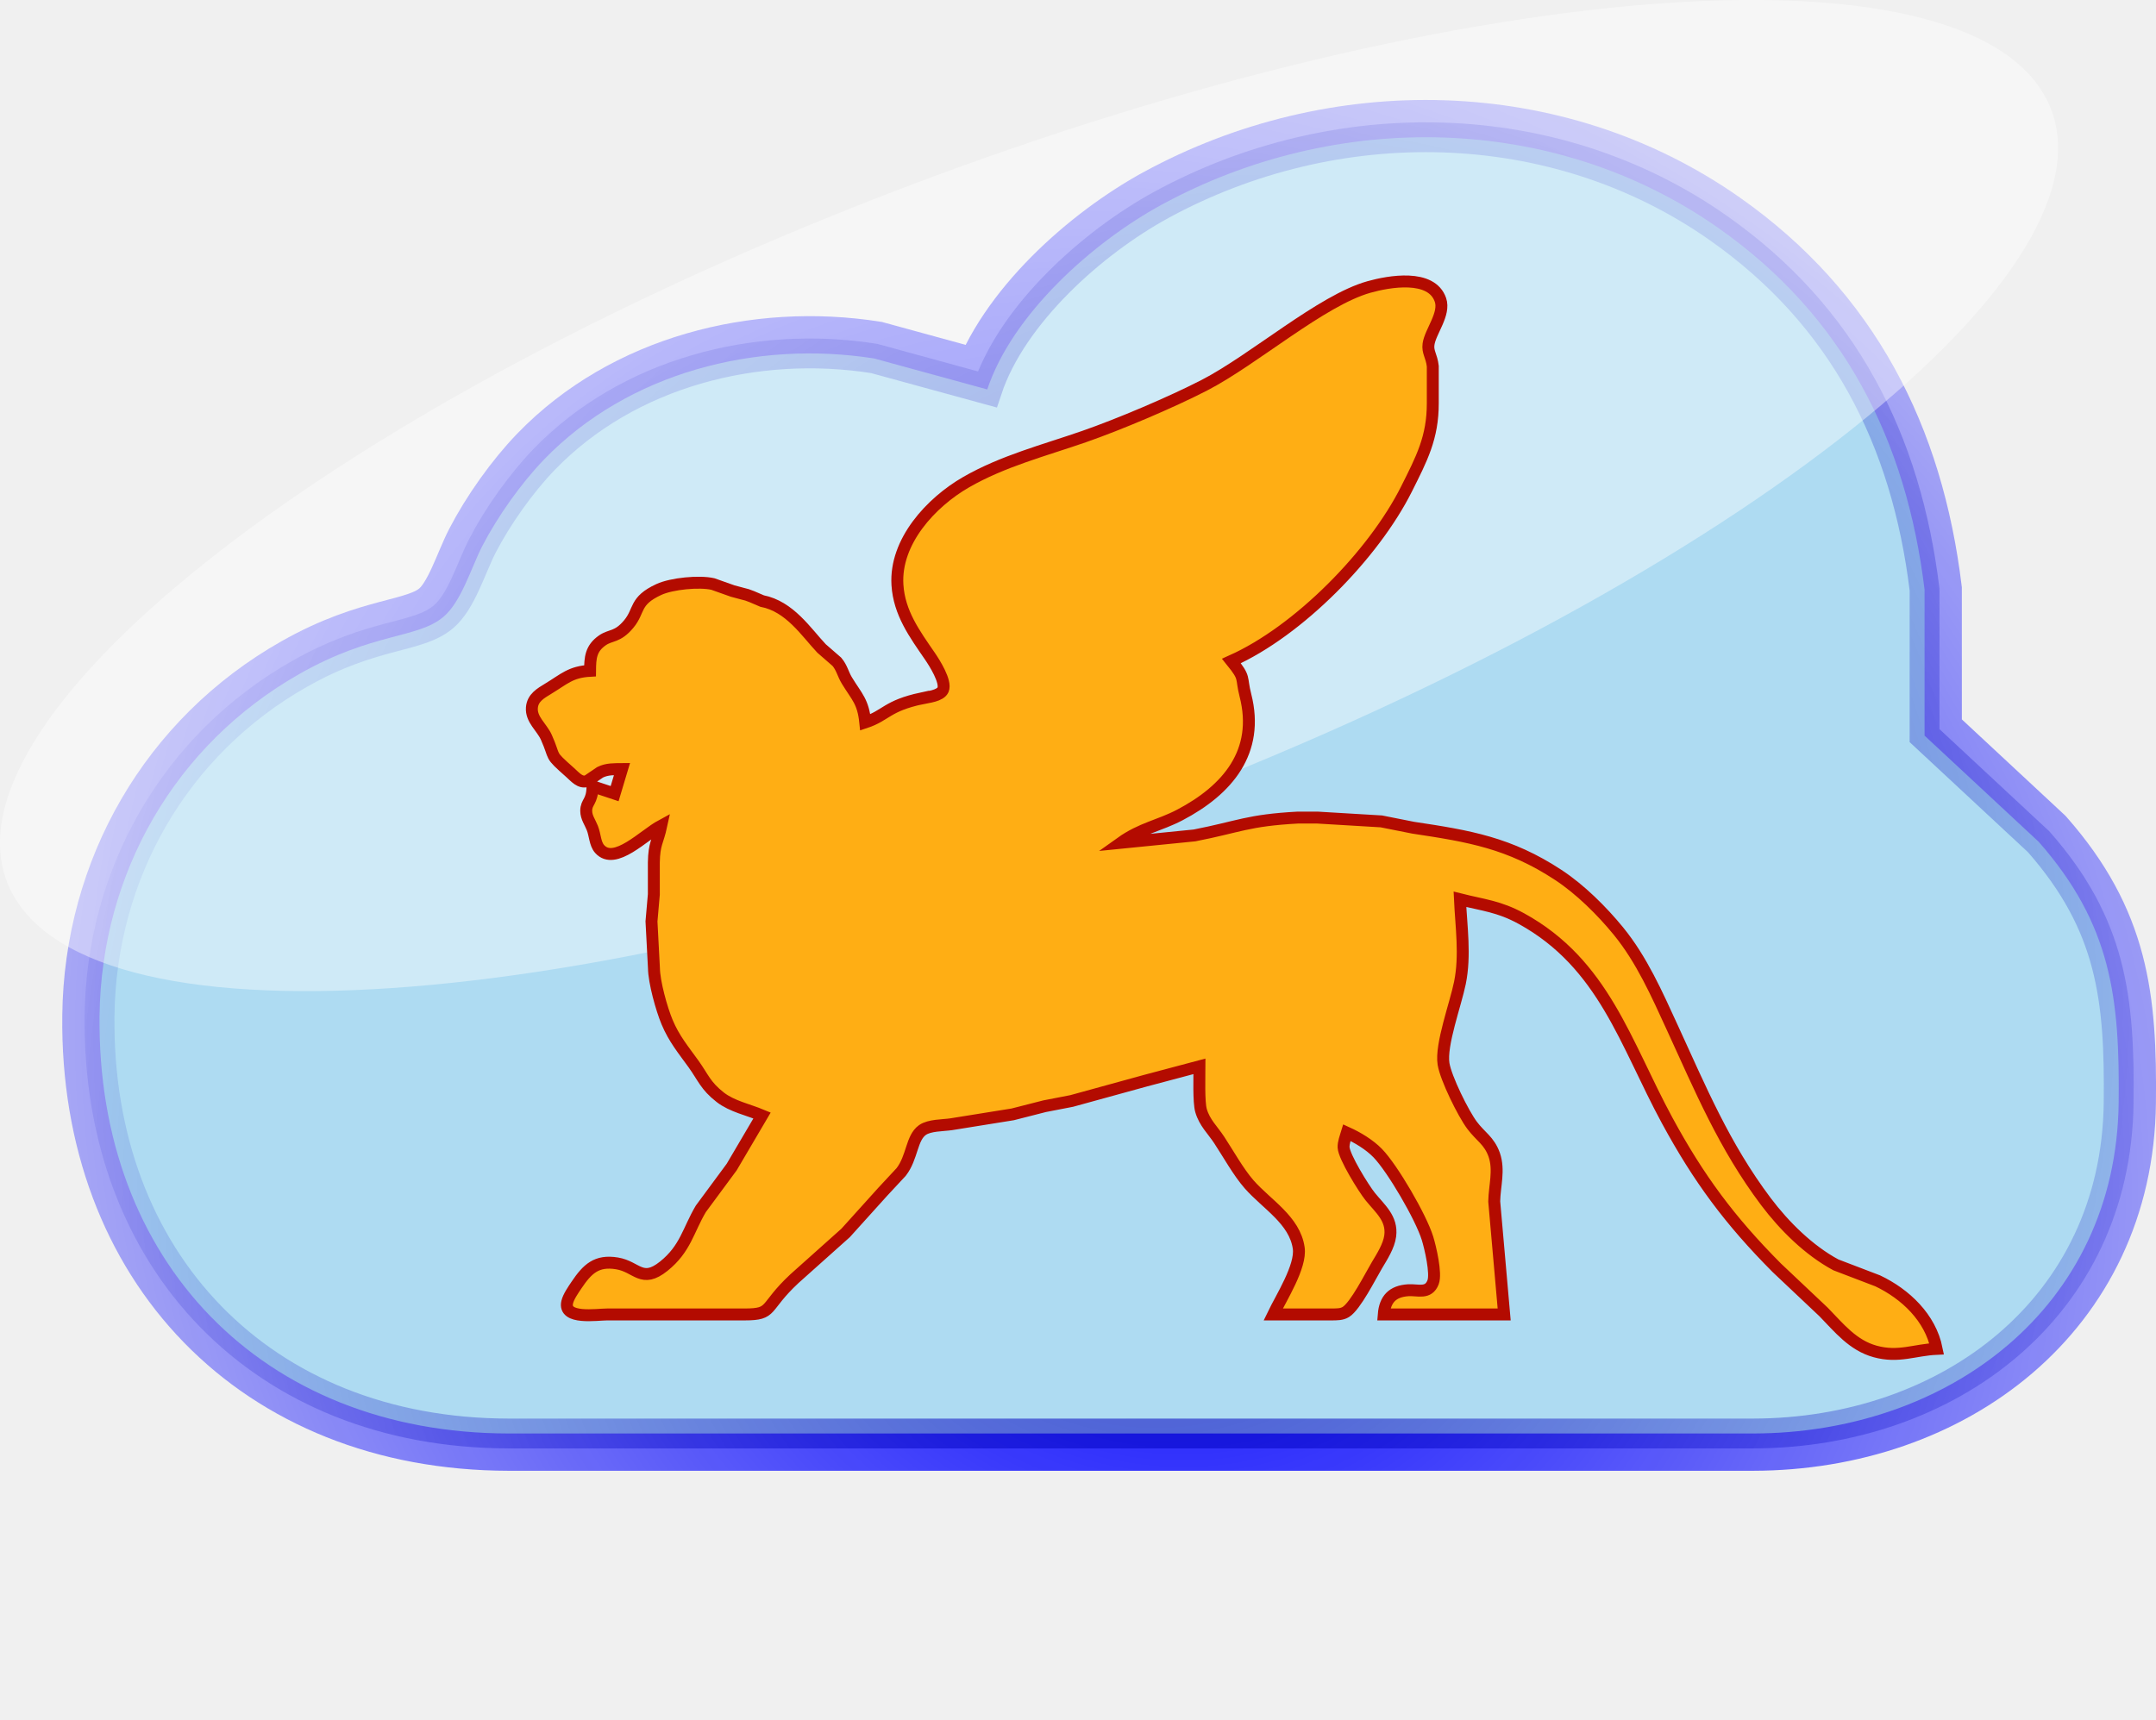
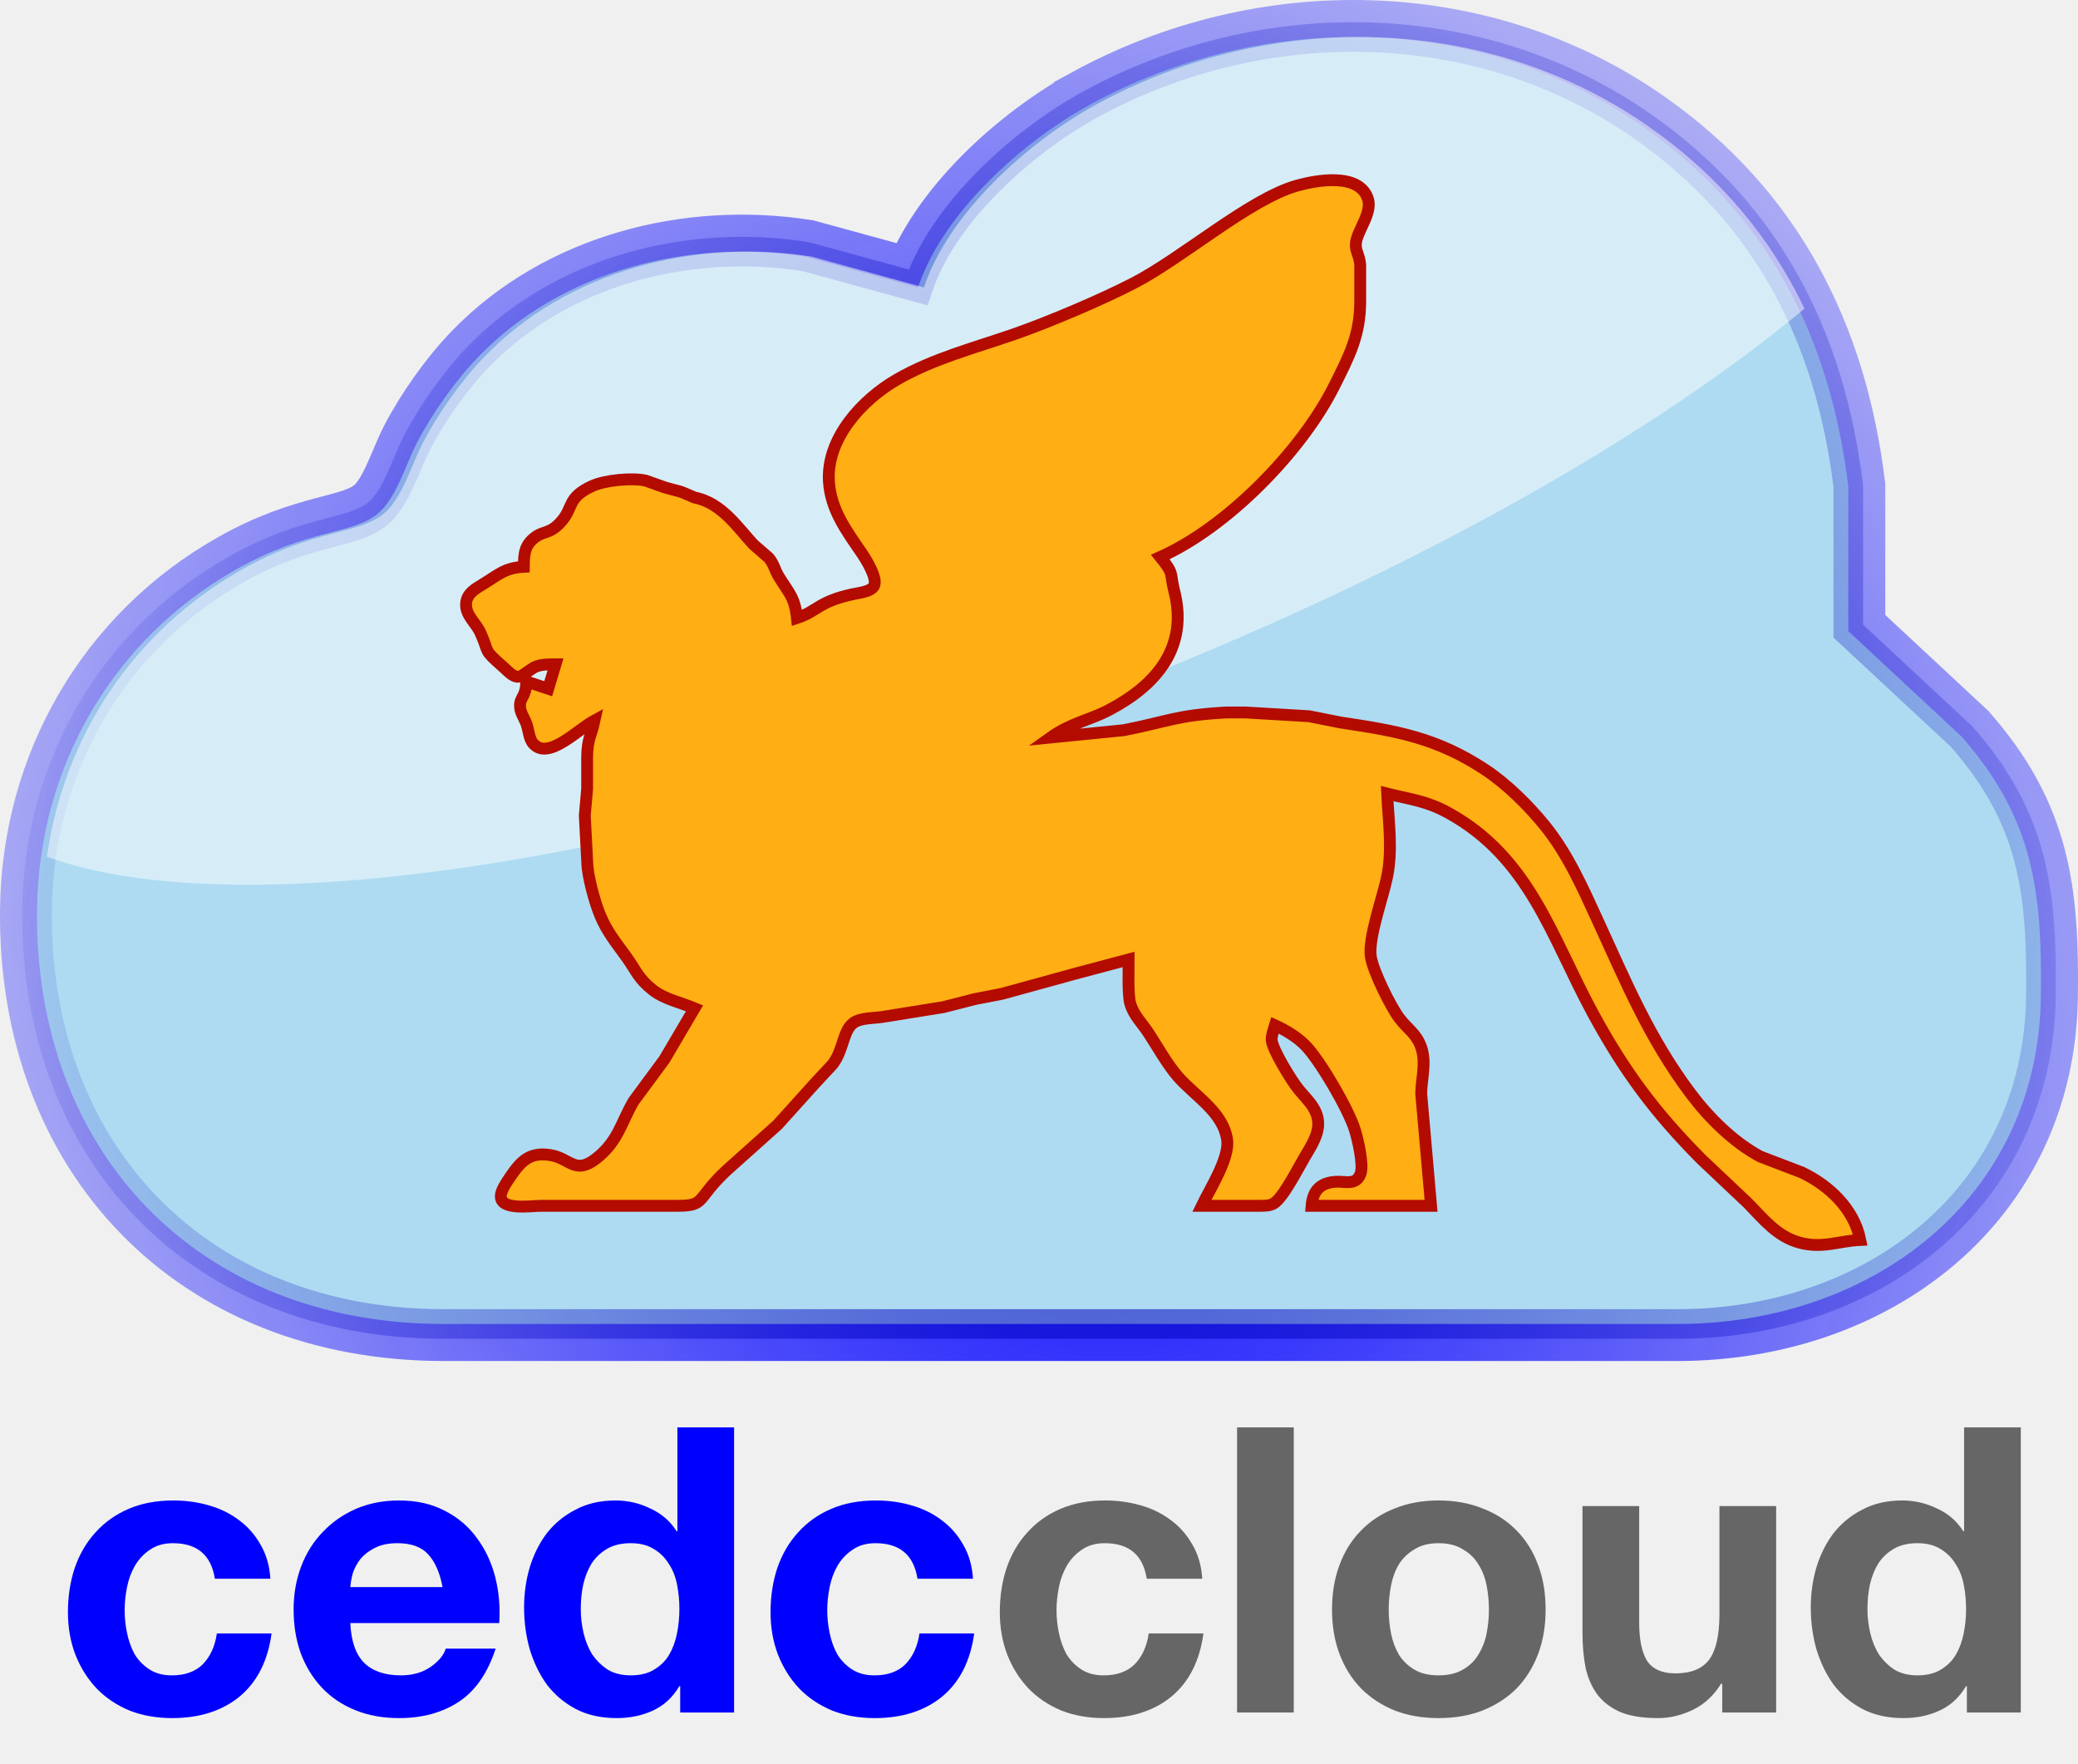
- <svg xmlns="http://www.w3.org/2000/svg" xmlns:xlink="http://www.w3.org/1999/xlink" width="722.74" height="576.609" id="svg4329" version="1.1">
+ <svg xmlns="http://www.w3.org/2000/svg" xmlns:xlink="http://www.w3.org/1999/xlink" version="1.2" width="249.819" height="212" id="svg4329">
  <defs id="defs4331">
-     <linearGradient id="linearGradient4353">
-       <stop style="stop-color:#0000c0;stop-opacity:1;" offset="0" id="stop4355" />
-       <stop style="stop-color:#0000c0;stop-opacity:0;" offset="1" id="stop4357" />
-     </linearGradient>
-     <linearGradient id="linearGradient4345">
-       <stop style="stop-color:#0000ff;stop-opacity:1;" offset="0" id="stop4347" />
-       <stop style="stop-color:#0000ff;stop-opacity:0;" offset="1" id="stop4349" />
-     </linearGradient>
    <linearGradient id="linearGradient5217">
-       <stop style="stop-color:#d7eef4;stop-opacity:1;" offset="0" id="stop5219" />
-       <stop style="stop-color:#d7eef4;stop-opacity:0;" offset="1" id="stop5221" />
+       <stop id="stop5219" style="stop-color:#d7eef4;stop-opacity:1" offset="0" />
+       <stop id="stop5221" style="stop-color:#d7eef4;stop-opacity:0" offset="1" />
    </linearGradient>
    <linearGradient id="linearGradient5098">
-       <stop style="stop-color:#23489d;stop-opacity:1;" offset="0" id="stop5100" />
-       <stop style="stop-color:#d5f6ff;stop-opacity:0" offset="1" id="stop5102" />
+       <stop id="stop5100" style="stop-color:#23489d;stop-opacity:1" offset="0" />
+       <stop id="stop5102" style="stop-color:#d5f6ff;stop-opacity:0" offset="1" />
    </linearGradient>
-     <radialGradient xlink:href="#linearGradient5086-4" id="radialGradient5132-3" cx="340" cy="449.505" fx="340" fy="449.505" r="348.444" gradientTransform="matrix(1.947068,0.02459919,-0.01445702,1.144298,-315.5047,-73.2262)" gradientUnits="userSpaceOnUse" />
+     <radialGradient cx="340" cy="449.505" r="348.444" fx="340" fy="449.505" id="radialGradient5132-3" xlink:href="#linearGradient5086-4" gradientUnits="userSpaceOnUse" gradientTransform="matrix(1.947068,0.02459919,-0.01445702,1.144298,-315.5047,-73.2262)" />
    <linearGradient id="linearGradient5086-4">
-       <stop style="stop-color:#3771c8;stop-opacity:1;" offset="0" id="stop5088-0" />
-       <stop style="stop-color:#3771c8;stop-opacity:0;" offset="1" id="stop5090-1" />
+       <stop id="stop5088-0" style="stop-color:#3771c8;stop-opacity:1" offset="0" />
+       <stop id="stop5090-1" style="stop-color:#3771c8;stop-opacity:0" offset="1" />
    </linearGradient>
-     <linearGradient xlink:href="#linearGradient5217" id="linearGradient5223" x1="-190" y1="289.505" x2="424.286" y2="289.505" gradientUnits="userSpaceOnUse" />
-     <radialGradient xlink:href="#linearGradient4345" id="radialGradient4351" cx="327.179" cy="371.782" fx="327.179" fy="371.782" r="350.94" gradientTransform="matrix(1.050467,-1.000276,1.083381,1.137741,-356.4164,268.6408)" gradientUnits="userSpaceOnUse" />
-     <radialGradient xlink:href="#linearGradient4353" id="radialGradient4359" cx="348.486" cy="430.327" fx="348.486" fy="430.327" r="343.442" gradientTransform="matrix(0.5150697,-1.291754,1.118625,0.4460367,-260.8113,609.7273)" gradientUnits="userSpaceOnUse" />
+     <linearGradient x1="-190" y1="289.505" x2="424.286" y2="289.505" id="linearGradient5223" xlink:href="#linearGradient5217" gradientUnits="userSpaceOnUse" />
+     <radialGradient cx="348.486" cy="430.327" r="343.442" fx="348.486" fy="430.327" id="radialGradient4359-8" xlink:href="#linearGradient4353-4" gradientUnits="userSpaceOnUse" gradientTransform="matrix(0.5150697,-1.291754,1.118625,0.4460367,-260.8113,609.7273)" />
+     <linearGradient id="linearGradient4353-4">
+       <stop id="stop4355-1" style="stop-color:#0000c0;stop-opacity:1" offset="0" />
+       <stop id="stop4357-3" style="stop-color:#0000c0;stop-opacity:0" offset="1" />
+     </linearGradient>
+     <radialGradient cx="348.486" cy="430.327" r="343.442" fx="348.486" fy="430.327" id="radialGradient3893" xlink:href="#linearGradient4353-4" gradientUnits="userSpaceOnUse" gradientTransform="matrix(0.5150697,-1.291754,1.118625,0.4460367,-260.8113,609.7273)" />
+     <linearGradient id="linearGradient4345-6">
+       <stop id="stop4347-4" style="stop-color:#0000ff;stop-opacity:1" offset="0" />
+       <stop id="stop4349-1" style="stop-color:#0000ff;stop-opacity:0" offset="1" />
+     </linearGradient>
+     <linearGradient id="linearGradient4353-8">
+       <stop id="stop4355-9" style="stop-color:#0000c0;stop-opacity:1" offset="0" />
+       <stop id="stop4357-8" style="stop-color:#0000c0;stop-opacity:0" offset="1" />
+     </linearGradient>
+     <radialGradient cx="348.486" cy="430.327" r="343.442" fx="348.486" fy="430.327" id="radialGradient3860" xlink:href="#linearGradient4353-8" gradientUnits="userSpaceOnUse" gradientTransform="matrix(0.1833263,-0.4597678,0.3981468,0.1587557,-101.1585,209.2978)" />
+     <radialGradient cx="327.179" cy="371.782" r="350.94" fx="327.179" fy="371.782" id="radialGradient3863" xlink:href="#linearGradient4345-6" gradientUnits="userSpaceOnUse" gradientTransform="matrix(0.3738876,-0.3560235,0.3856026,0.4049508,-135.1867,87.89653)" />
  </defs>
-   <g id="layer7" style="display:inline" transform="translate(-2.539377,11.83159)">
-     <path d="m 391.838,56.873 c 58.348,-31.8 131.546,-31.012 186.715,7.731 42.04,29.524 63.016,71.127 69.143,121.248 0,0 0,48.983 0,48.983 0,0 38.276,35.622 38.276,35.622 24.39,27.745 27.191,52.455 26.782,87.523 -0.817,68.705 -57.21,110.774 -122.532,110.862 0,0 -417.191,0 -417.191,0 C 90.41,468.725 34.979,410.989 35.913,328.806 c 0.554,-47.816 25.352,-91.053 67.101,-114.713 24.652,-13.974 39.414,-11.728 48.137,-19.051 6.068,-5.076 9.336,-16.542 13.07,-23.777 5.106,-9.89 13.012,-21.064 20.743,-29.057 28.211,-29.174 71.156,-40.056 110.599,-33.842 0,0 37.926,10.386 37.926,10.386 8.402,-25.265 35.359,-49.334 58.348,-61.878 z" id="Selection-5" style="color:#000000;fill:none;stroke:url(#radialGradient4351);stroke-width:25;stroke-linecap:butt;stroke-linejoin:miter;stroke-miterlimit:4;stroke-opacity:1;stroke-dasharray:none;stroke-dashoffset:0;marker:none;visibility:visible;display:inline;overflow:visible;enable-background:accumulate" />
-   </g>
-   <g id="layer9" style="display:inline" transform="translate(-2.539377,11.83159)">
-     <path d="m 391.838,56.873 c 58.348,-31.8 131.546,-31.012 186.715,7.731 42.04,29.524 63.016,71.127 69.143,121.248 0,0 0,48.983 0,48.983 0,0 38.276,35.622 38.276,35.622 24.39,27.745 27.191,52.455 26.782,87.523 -0.817,68.705 -57.21,110.774 -122.532,110.862 0,0 -417.191,0 -417.191,0 C 90.41,468.725 34.979,410.989 35.913,328.806 c 0.554,-47.816 25.352,-91.053 67.101,-114.713 24.652,-13.974 39.414,-11.728 48.137,-19.051 6.068,-5.076 9.336,-16.542 13.07,-23.777 5.106,-9.89 13.012,-21.064 20.743,-29.057 28.211,-29.174 71.156,-40.056 110.599,-33.842 0,0 37.926,10.386 37.926,10.386 8.402,-25.265 35.359,-49.334 58.348,-61.878 z" id="Selection-5-5" style="color:#000000;fill:#aedbf2;fill-opacity:1;stroke:url(#radialGradient4359);stroke-width:10;stroke-miterlimit:4;stroke-opacity:0.71;stroke-dasharray:none;marker:none;visibility:visible;display:inline;overflow:visible;enable-background:accumulate" />
-     <ellipse style="fill:#ffffff;fill-opacity:0.407;fill-rule:evenodd;stroke:none" id="path3515" cx="224.245" cy="274.637" rx="365.812" ry="112.893" transform="matrix(0.9298056,-0.368051,0.5060819,0.8624855,0,0)" d="m 590.056,274.637 c 0,62.349 -163.779,112.893 -365.812,112.893 -202.032,0 -365.812,-50.544 -365.812,-112.893 0,-62.349 163.779,-112.893 365.812,-112.893 202.032,0 365.812,50.544 365.812,112.893 z" />
-   </g>
-   <g id="layer1" style="display:inline" transform="translate(-2.539377,11.83159)">
-     <path id="Selection-7" d="m 311.544,222.341 c 2.01,-0.428 6.236,-0.807 7.125,-2.9 1.153,-2.685 -2.908,-9.069 -4.424,-11.277 -5.107,-7.43 -10.28,-14.465 -10.865,-23.889 -0.89,-14.539 11.244,-27.637 22.991,-34.408 12.299,-7.092 26.228,-10.676 39.54,-15.297 11.763,-4.086 29.317,-11.533 40.364,-17.233 16.656,-8.592 39.235,-28.469 55.191,-32.942 6.648,-1.87 20.94,-4.44 23.946,4.341 1.623,4.72 -3.386,10.593 -3.995,14.811 -0.387,2.735 1.013,3.847 1.425,7.414 l 0,12.356 c 0.025,11.623 -3.748,18.716 -8.814,28.831 -11.03,21.994 -36.121,47.596 -58.692,57.663 4.844,5.989 3.081,5.19 4.704,11.533 4.819,18.889 -5.972,31.69 -22.002,40.1 -6.845,3.592 -12.859,4.391 -19.77,9.325 l 24.712,-2.471 c 14.968,-2.924 17.793,-5.066 34.598,-5.98 l 6.59,0 21.418,1.277 10.709,2.125 c 18.74,2.817 32.25,5.074 48.601,15.824 7.364,4.835 14.654,12.06 20.215,18.88 7.785,9.556 12.834,21.022 17.933,32.126 9.572,20.849 17.447,39.861 31.434,58.486 6.162,8.196 14.44,16.409 23.502,21.269 l 14.004,5.354 c 9.3,4.415 17.669,12.348 19.77,22.801 -7.405,0.338 -12.776,3.023 -20.594,0.881 -7.529,-2.059 -12.142,-7.949 -17.307,-13.238 l -15.701,-14.827 c -15.701,-15.783 -26.146,-29.853 -36.756,-49.425 -13.971,-25.775 -21.22,-52.473 -48.857,-67.663 -7.48,-4.102 -12.793,-4.506 -20.594,-6.475 0.428,9.3 1.87,18.732 0,28.008 -1.442,7.125 -6.532,20.841 -5.503,27.184 0.791,4.86 6.598,16.615 9.564,20.586 2.842,3.814 5.709,5.107 7.43,9.893 1.779,5.223 0.107,10.346 0,15.651 l 3.336,37.893 -40.364,0 c 0.412,-5.107 2.933,-7.801 8.238,-8.122 3.221,-0.198 6.738,1.392 8.295,-2.677 1.129,-2.949 -0.906,-11.598 -1.87,-14.737 -2.183,-7.092 -11.738,-23.469 -16.697,-28.568 -2.768,-2.842 -6.722,-5.223 -10.322,-6.854 -0.453,1.499 -1.186,3.386 -1.112,4.942 0.148,3.147 6.747,13.79 8.913,16.475 3.27,4.061 7.463,7.331 6.722,13.18 -0.428,3.402 -2.743,6.977 -4.473,9.885 -2.183,3.666 -7.191,13.682 -10.429,15.659 -1.4,0.848 -2.99,0.783 -4.564,0.816 l -19.77,0 c 2.685,-5.585 9.424,-16.096 8.567,-22.241 -1.326,-9.399 -10.775,-14.704 -16.656,-21.417 -3.559,-4.069 -6.977,-10.239 -9.992,-14.828 -2.232,-3.394 -4.926,-5.799 -6.104,-9.885 -0.824,-2.842 -0.527,-11.401 -0.527,-14.828 l -18.122,4.819 -24.712,6.796 -9.061,1.755 -10.709,2.735 -20.594,3.311 c -2.867,0.42 -7.298,0.28 -9.663,1.944 -3.723,2.636 -3.344,9.16 -7.134,14.061 l -6.129,6.59 -12.496,13.855 -17.159,15.338 c -10.495,9.786 -6.87,11.977 -16.615,11.994 l -46.13,0 c -3.509,0 -14.803,1.82 -13.419,-4.135 0.412,-1.796 2.084,-4.201 3.13,-5.75 3.624,-5.371 6.705,-8.378 13.584,-7.233 6.672,1.112 8.27,6.845 15.643,0.947 7.315,-5.865 8.18,-12.084 12.439,-19.251 l 10.338,-14.004 10.182,-17.299 c -4.597,-1.928 -10.091,-3.04 -14.004,-6.088 -4.975,-3.88 -5.676,-6.582 -8.995,-11.211 -3.443,-4.786 -6.491,-8.402 -8.839,-14.004 -1.845,-4.391 -4.349,-13.402 -4.407,-18.123 l -0.824,-15.651 0.791,-9.061 0,-10.709 c 0.107,-6.368 1.302,-6.788 2.504,-12.356 -5.857,3.155 -15.627,13.559 -20.684,7.842 -1.565,-1.779 -1.491,-4.638 -2.438,-7.018 -0.75,-1.903 -2.043,-3.592 -2.051,-5.733 -0.008,-3.147 2.068,-2.933 2.109,-8.27 l 7.414,2.471 2.471,-8.238 c -2.512,0.025 -5.033,-0.082 -7.34,1.079 l -4.3,2.916 c -2.356,0.848 -4.143,-1.433 -5.733,-2.834 -7.422,-6.574 -4.687,-4.456 -7.999,-11.837 -1.507,-3.353 -5.14,-5.931 -4.835,-9.91 0.255,-3.32 2.949,-4.827 5.494,-6.376 5.379,-3.254 7.488,-5.626 14.004,-5.989 0.041,-4.341 0.206,-7.48 4.152,-10.223 2.784,-1.928 5.017,-0.906 8.806,-5.445 3.806,-4.564 1.755,-7.743 10.107,-11.598 4.333,-1.993 13.551,-2.883 18.123,-1.829 l 6.59,2.339 c 6.219,1.771 3.353,0.535 9.885,3.361 9.263,1.802 14.72,10.348 19.943,15.907 l 5.124,4.456 c 1.705,1.985 2.051,4.152 3.386,6.326 3.386,5.536 5.42,6.977 6.145,14.004 7.043,-2.331 7.183,-5.544 18.946,-8.065 z" style="fill:#ffae14;stroke:#b30b00;stroke-width:4;stroke-miterlimit:4;stroke-opacity:1;stroke-dasharray:none;display:inline;fill-opacity:1" />
-     <flowRoot xml:space="preserve" id="flowRoot5310" style="font-size:22px;font-style:normal;font-variant:normal;font-weight:600;font-stretch:normal;text-align:start;line-height:125%;letter-spacing:0px;word-spacing:0px;writing-mode:lr-tb;text-anchor:start;fill:#000055;fill-opacity:1;stroke:none;font-family:URW Gothic;-inkscape-font-specification:'URW Gothic, Semi-Bold'" transform="matrix(3.760905,0,0,3.760905,-90.93941,329.9939)">
-       <flowRegion id="flowRegion5312">
-         <rect id="rect5314" width="632.355" height="115.157" x="44.447" y="40.189" style="font-size:22px;font-style:normal;font-variant:normal;font-weight:600;font-stretch:normal;text-align:start;line-height:125%;writing-mode:lr-tb;text-anchor:start;fill:#000055;font-family:URW Gothic;-inkscape-font-specification:'URW Gothic, Semi-Bold'" />
-       </flowRegion>
-       <flowPara id="flowPara5316" style="font-size:22px;font-style:normal;font-variant:normal;font-weight:600;font-stretch:normal;text-align:start;line-height:125%;writing-mode:lr-tb;text-anchor:start;fill:#000055;font-family:URW Gothic;-inkscape-font-specification:'URW Gothic, Semi-Bold'">CED-C CLOUD</flowPara>
-     </flowRoot>
+   <path d="m 131.136,12.523 c 20.768,-11.318 46.821,-11.038 66.456,2.752 14.963,10.508 22.429,25.316 24.61,43.155 0,0 0,17.434 0,17.434 0,0 13.624,12.679 13.624,12.679 8.681,9.875 9.678,18.67 9.532,31.151 -0.291,24.454 -20.363,39.427 -43.612,39.459 0,0 -148.489,0 -148.489,0 C 23.85,159.112 4.121,138.562 4.453,109.311 4.651,92.292 13.477,76.903 28.336,68.482 37.11,63.508 42.364,64.307 45.469,61.701 47.629,59.894 48.792,55.813 50.121,53.238 51.938,49.718 54.752,45.741 57.504,42.896 67.545,32.512 82.83,28.639 96.869,30.851 c 0,0 13.499,3.697 13.499,3.697 2.991,-8.992 12.585,-17.559 20.768,-22.024 z" id="Selection-5" style="color:#000000;fill:none;stroke:url(#radialGradient3863);stroke-width:8.898;stroke-linecap:butt;stroke-linejoin:miter;stroke-miterlimit:4;stroke-opacity:1;stroke-dasharray:none;stroke-dashoffset:0;marker:none;visibility:visible;display:inline;overflow:visible;enable-background:accumulate" />
+   <path d="m 131.136,12.523 c 20.768,-11.318 46.821,-11.038 66.456,2.752 14.963,10.508 22.429,25.316 24.61,43.155 0,0 0,17.434 0,17.434 0,0 13.624,12.679 13.624,12.679 8.681,9.875 9.678,18.67 9.532,31.151 -0.291,24.454 -20.363,39.427 -43.612,39.459 0,0 -148.489,0 -148.489,0 C 23.85,159.112 4.121,138.562 4.453,109.311 4.651,92.292 13.477,76.903 28.336,68.482 37.11,63.508 42.364,64.307 45.469,61.701 47.629,59.894 48.792,55.813 50.121,53.238 51.938,49.718 54.752,45.741 57.504,42.896 67.545,32.512 82.83,28.639 96.869,30.851 c 0,0 13.499,3.697 13.499,3.697 2.991,-8.992 12.585,-17.559 20.768,-22.024 z" id="Selection-5-5" style="color:#000000;fill:#aedbf2;fill-opacity:1;stroke:url(#radialGradient3860);stroke-width:3.559;stroke-miterlimit:4;stroke-opacity:0.71;stroke-dasharray:none;marker:none;visibility:visible;display:inline;overflow:visible;enable-background:accumulate" />
+   <path d="m 163.33,4.453 c -10.852,0.012 -21.742,2.77 -31.477,8.075 -8.182,4.465 -17.787,13.03 -20.777,22.023 L 97.584,30.847 c -14.039,-2.212 -29.322,1.662 -39.363,12.046 -2.752,2.845 -5.568,6.824 -7.385,10.344 -1.329,2.575 -2.489,6.658 -4.649,8.464 -3.105,2.606 -8.366,1.811 -17.14,6.785 C 16.054,75.849 7.677,88.529 5.644,102.978 28.83,111.514 81.411,103.634 136.402,81.867 170.383,68.416 198.741,52.256 216.941,37.098 212.874,28.593 206.794,21.241 198.299,15.275 187.868,7.95 175.629,4.44 163.33,4.453 z" id="Selection-5-5-5" style="color:#000000;fill:#ffffff;fill-opacity:0.492;stroke:none;stroke-width:10;marker:none;visibility:visible;display:inline;overflow:visible;enable-background:accumulate" />
+   <path d="m 102.557,71.417 c 0.715,-0.152 2.219,-0.287 2.536,-1.032 0.41,-0.956 -1.035,-3.228 -1.574,-4.014 -1.818,-2.645 -3.659,-5.148 -3.867,-8.503 -0.317,-5.175 4.002,-9.837 8.183,-12.247 4.377,-2.524 9.335,-3.8 14.073,-5.445 4.187,-1.454 10.435,-4.105 14.366,-6.134 5.928,-3.058 13.965,-10.133 19.644,-11.725 2.366,-0.666 7.453,-1.58 8.523,1.545 0.578,1.68 -1.205,3.77 -1.422,5.272 -0.138,0.973 0.361,1.369 0.507,2.639 l 0,4.398 c 0.008,4.137 -1.334,6.661 -3.137,10.262 -3.926,7.828 -12.857,16.941 -20.89,20.524 1.724,2.132 1.097,1.847 1.674,4.105 1.715,6.723 -2.126,11.279 -7.831,14.273 -2.436,1.278 -4.577,1.563 -7.037,3.319 l 8.796,-0.88 c 5.327,-1.041 6.333,-1.803 12.314,-2.129 l 2.346,0 7.623,0.454 3.812,0.756 c 6.67,1.003 11.479,1.806 17.298,5.632 2.621,1.721 5.216,4.292 7.195,6.72 2.771,3.401 4.568,7.482 6.383,11.435 3.407,7.421 6.21,14.188 11.188,20.817 2.193,2.917 5.14,5.84 8.365,7.57 l 4.984,1.906 c 3.31,1.571 6.289,4.395 7.037,8.116 -2.636,0.12 -4.547,1.076 -7.33,0.314 -2.68,-0.733 -4.322,-2.829 -6.16,-4.712 l -5.588,-5.277 c -5.588,-5.618 -9.306,-10.625 -13.082,-17.592 -4.973,-9.174 -7.553,-18.676 -17.389,-24.083 -2.662,-1.46 -4.553,-1.604 -7.33,-2.305 0.152,3.31 0.666,6.667 0,9.969 -0.513,2.536 -2.325,7.418 -1.959,9.675 0.281,1.73 2.348,5.914 3.404,7.327 1.012,1.357 2.032,1.818 2.645,3.521 0.633,1.859 0.038,3.683 0,5.571 l 1.187,13.487 -14.366,0 c 0.147,-1.818 1.044,-2.777 2.932,-2.891 1.146,-0.07 2.398,0.495 2.952,-0.953 0.402,-1.05 -0.323,-4.128 -0.666,-5.245 -0.777,-2.524 -4.178,-8.353 -5.943,-10.168 -0.985,-1.012 -2.392,-1.859 -3.674,-2.439 -0.161,0.534 -0.422,1.205 -0.396,1.759 0.053,1.12 2.401,4.908 3.172,5.864 1.164,1.445 2.656,2.609 2.392,4.691 -0.152,1.211 -0.976,2.483 -1.592,3.518 -0.777,1.305 -2.56,4.87 -3.712,5.574 -0.498,0.302 -1.064,0.279 -1.624,0.29 l -7.037,0 c 0.956,-1.988 3.354,-5.729 3.049,-7.916 -0.472,-3.345 -3.835,-5.234 -5.928,-7.623 -1.267,-1.448 -2.483,-3.644 -3.556,-5.277 -0.795,-1.208 -1.753,-2.064 -2.173,-3.518 -0.293,-1.012 -0.188,-4.058 -0.188,-5.277 l -6.45,1.715 -8.796,2.419 -3.225,0.625 -3.812,0.973 -7.33,1.179 c -1.02,0.15 -2.598,0.1 -3.439,0.692 -1.325,0.938 -1.19,3.26 -2.539,5.005 l -2.181,2.346 -4.448,4.932 -6.107,5.459 c -3.735,3.483 -2.445,4.263 -5.914,4.269 l -16.419,0 c -1.249,0 -5.269,0.648 -4.776,-1.472 0.147,-0.639 0.742,-1.495 1.114,-2.046 1.29,-1.912 2.387,-2.982 4.835,-2.574 2.375,0.396 2.944,2.436 5.568,0.337 2.604,-2.088 2.911,-4.301 4.427,-6.852 l 3.68,-4.984 3.624,-6.157 c -1.636,-0.686 -3.592,-1.082 -4.984,-2.167 -1.771,-1.381 -2.02,-2.343 -3.202,-3.99 -1.226,-1.703 -2.31,-2.991 -3.146,-4.984 -0.657,-1.563 -1.548,-4.77 -1.569,-6.45 l -0.293,-5.571 0.281,-3.225 0,-3.812 c 0.038,-2.266 0.463,-2.416 0.891,-4.398 -2.085,1.123 -5.562,4.826 -7.362,2.791 -0.557,-0.633 -0.531,-1.651 -0.868,-2.498 -0.267,-0.677 -0.727,-1.278 -0.73,-2.041 -0.003,-1.12 0.736,-1.044 0.751,-2.944 l 2.639,0.88 0.88,-2.932 c -0.894,0.008 -1.791,-0.029 -2.612,0.384 l -1.53,1.038 c -0.839,0.302 -1.475,-0.51 -2.041,-1.009 -2.642,-2.34 -1.668,-1.586 -2.847,-4.213 -0.537,-1.193 -1.83,-2.111 -1.721,-3.527 0.091,-1.182 1.05,-1.718 1.956,-2.269 1.915,-1.158 2.665,-2.002 4.984,-2.131 0.015,-1.545 0.073,-2.662 1.478,-3.639 0.991,-0.686 1.786,-0.323 3.134,-1.938 1.355,-1.624 0.625,-2.756 3.597,-4.128 1.542,-0.71 4.823,-1.026 6.45,-0.651 l 2.346,0.833 c 2.214,0.63 1.193,0.191 3.518,1.196 3.297,0.641 5.239,3.683 7.098,5.662 l 1.824,1.586 c 0.607,0.707 0.73,1.478 1.205,2.252 1.205,1.97 1.929,2.483 2.187,4.984 2.507,-0.83 2.557,-1.973 6.743,-2.87 z" id="Selection-7" style="fill:#ffae14;fill-opacity:1;stroke:#b30b00;stroke-width:1.424;stroke-miterlimit:4;stroke-opacity:1;stroke-dasharray:none;display:inline" />
+   <g transform="translate(6,4)" id="flowRoot3871" style="font-size:22px;font-style:normal;font-variant:normal;font-weight:bold;font-stretch:normal;line-height:125%;letter-spacing:0px;word-spacing:0px;fill:#000000;fill-opacity:1;stroke:none;font-family:Arial;-inkscape-font-specification:Arial Bold">
+     <path d="m 19.832,185.776 c -0.448,-2.848 -2.128,-4.272 -5.04,-4.272 -1.088,2e-5 -2,0.256 -2.736,0.768 -0.736,0.48 -1.344,1.12 -1.824,1.92 -0.448,0.768 -0.768,1.632 -0.96,2.592 -0.192,0.96 -0.288,1.888 -0.288,2.784 -8.6e-6,0.896 0.096,1.808 0.288,2.736 0.192,0.928 0.496,1.776 0.912,2.544 0.448,0.736 1.04,1.344 1.776,1.824 0.736,0.48 1.632,0.72 2.688,0.72 1.6,0 2.848,-0.448 3.744,-1.344 0.896,-0.928 1.456,-2.16 1.68,-3.696 l 6.576,0 c -0.448,3.296 -1.728,5.824 -3.84,7.584 -2.112,1.728 -4.816,2.592 -8.112,2.592 -1.888,0 -3.6,-0.304 -5.136,-0.912 -1.536,-0.64 -2.848,-1.52 -3.936,-2.64 -1.088,-1.152 -1.936,-2.496 -2.544,-4.032 -0.608,-1.568 -0.912,-3.28 -0.912,-5.136 -1.8e-6,-1.92 0.272,-3.696 0.816,-5.328 0.576,-1.664 1.408,-3.088 2.496,-4.272 1.088,-1.216 2.416,-2.16 3.984,-2.832 1.568,-0.672 3.36,-1.008 5.376,-1.008 1.472,3e-5 2.88,0.192 4.224,0.576 1.376,0.384 2.592,0.976 3.648,1.776 1.056,0.768 1.92,1.744 2.592,2.928 0.704,1.184 1.104,2.56 1.2,4.128 l -6.672,0" id="path5046" style="fill:#0000ff;font-family:Helvetica Neue LT Com;-inkscape-font-specification:Helvetica Neue LT Com Bold" />
+     <path d="m 47.202,186.784 c -0.32,-1.728 -0.896,-3.04 -1.728,-3.936 -0.8,-0.896 -2.032,-1.344 -3.696,-1.344 -1.088,2e-5 -2,0.192 -2.736,0.576 -0.704,0.352 -1.28,0.8 -1.728,1.344 -0.416,0.544 -0.72,1.12 -0.912,1.728 -0.16,0.608 -0.256,1.152 -0.288,1.632 l 11.088,0 m -11.088,4.32 c 0.096,2.176 0.656,3.776 1.68,4.8 1.024,0.992 2.496,1.488 4.416,1.488 1.376,0 2.56,-0.336 3.552,-1.008 0.992,-0.704 1.6,-1.44 1.824,-2.208 l 6,0 c -0.96,2.944 -2.432,5.072 -4.416,6.384 -1.984,1.312 -4.384,1.968 -7.2,1.968 -1.952,0 -3.712,-0.32 -5.28,-0.96 -1.568,-0.64 -2.896,-1.536 -3.984,-2.688 -1.088,-1.152 -1.936,-2.528 -2.544,-4.128 -0.576,-1.6 -0.864,-3.36 -0.864,-5.28 -1e-6,-1.856 0.304,-3.584 0.912,-5.184 0.608,-1.6 1.472,-2.976 2.592,-4.128 1.12,-1.184 2.448,-2.112 3.984,-2.784 1.568,-0.672 3.296,-1.008 5.184,-1.008 2.112,3e-5 3.952,0.416 5.52,1.248 1.568,0.8 2.848,1.888 3.84,3.264 1.024,1.376 1.76,2.944 2.208,4.704 0.448,1.76 0.608,3.6 0.48,5.52 l -17.904,0" id="path5048" style="fill:#0000ff;font-family:Helvetica Neue LT Com;-inkscape-font-specification:Helvetica Neue LT Com Bold" />
+     <path d="m 75.677,189.376 c -2e-5,-0.992 -0.096,-1.968 -0.288,-2.928 -0.192,-0.96 -0.528,-1.792 -1.008,-2.496 -0.448,-0.736 -1.056,-1.328 -1.824,-1.776 -0.736,-0.448 -1.648,-0.672 -2.736,-0.672 -1.12,2e-5 -2.064,0.224 -2.832,0.672 -0.768,0.448 -1.392,1.04 -1.872,1.776 -0.448,0.736 -0.784,1.584 -1.008,2.544 -0.192,0.928 -0.288,1.904 -0.288,2.928 -8e-6,0.96 0.112,1.92 0.336,2.88 0.224,0.96 0.576,1.824 1.056,2.592 0.512,0.736 1.136,1.344 1.872,1.824 0.768,0.448 1.68,0.672 2.736,0.672 1.12,0 2.048,-0.224 2.784,-0.672 0.768,-0.448 1.376,-1.04 1.824,-1.776 0.448,-0.768 0.768,-1.632 0.96,-2.592 0.192,-0.96 0.288,-1.952 0.288,-2.976 m 0.096,9.312 -0.096,0 c -0.8,1.344 -1.856,2.32 -3.168,2.928 -1.312,0.608 -2.768,0.912 -4.368,0.912 -1.888,0 -3.536,-0.368 -4.944,-1.104 -1.376,-0.736 -2.528,-1.712 -3.456,-2.928 -0.896,-1.248 -1.584,-2.672 -2.064,-4.272 -0.448,-1.6 -0.672,-3.264 -0.672,-4.992 -2e-6,-1.664 0.224,-3.264 0.672,-4.8 0.48,-1.568 1.168,-2.944 2.064,-4.128 0.928,-1.184 2.08,-2.128 3.456,-2.832 1.376,-0.736 2.976,-1.104 4.8,-1.104 1.472,3e-5 2.864,0.32 4.176,0.96 1.344,0.608 2.4,1.52 3.168,2.736 l 0.096,0 0,-12.48 6.816,0 0,34.272 -6.48,0 0,-3.168" id="path5050" style="fill:#0000ff;font-family:Helvetica Neue LT Com;-inkscape-font-specification:Helvetica Neue LT Com Bold" />
+     <path d="m 104.3,185.776 c -0.448,-2.848 -2.128,-4.272 -5.04,-4.272 -1.088,2e-5 -2,0.256 -2.736,0.768 -0.736,0.48 -1.344,1.12 -1.824,1.92 -0.448,0.768 -0.768,1.632 -0.96,2.592 -0.192,0.96 -0.288,1.888 -0.288,2.784 -9e-6,0.896 0.096,1.808 0.288,2.736 0.192,0.928 0.496,1.776 0.912,2.544 0.448,0.736 1.04,1.344 1.776,1.824 0.736,0.48 1.632,0.72 2.688,0.72 1.6,0 2.848,-0.448 3.744,-1.344 0.896,-0.928 1.456,-2.16 1.68,-3.696 l 6.576,0 c -0.448,3.296 -1.728,5.824 -3.84,7.584 -2.112,1.728 -4.816,2.592 -8.112,2.592 -1.888,0 -3.6,-0.304 -5.136,-0.912 -1.536,-0.64 -2.848,-1.52 -3.936,-2.64 -1.088,-1.152 -1.936,-2.496 -2.544,-4.032 -0.608,-1.568 -0.912,-3.28 -0.912,-5.136 -2e-6,-1.92 0.272,-3.696 0.816,-5.328 0.576,-1.664 1.408,-3.088 2.496,-4.272 1.088,-1.216 2.416,-2.16 3.984,-2.832 1.568,-0.672 3.36,-1.008 5.376,-1.008 1.472,3e-5 2.88,0.192 4.224,0.576 1.376,0.384 2.592,0.976 3.648,1.776 1.056,0.768 1.92,1.744 2.592,2.928 0.704,1.184 1.104,2.56 1.2,4.128 l -6.672,0" id="path5052" style="fill:#0000ff;font-family:Helvetica Neue LT Com;-inkscape-font-specification:Helvetica Neue LT Com Bold" />
+     <path d="m 131.863,185.776 c -0.448,-2.848 -2.128,-4.272 -5.04,-4.272 -1.088,2e-5 -2,0.256 -2.736,0.768 -0.736,0.48 -1.344,1.12 -1.824,1.92 -0.448,0.768 -0.768,1.632 -0.96,2.592 -0.192,0.96 -0.288,1.888 -0.288,2.784 -1e-5,0.896 0.096,1.808 0.288,2.736 0.192,0.928 0.496,1.776 0.912,2.544 0.448,0.736 1.04,1.344 1.776,1.824 0.736,0.48 1.632,0.72 2.688,0.72 1.6,0 2.848,-0.448 3.744,-1.344 0.896,-0.928 1.456,-2.16 1.68,-3.696 l 6.576,0 c -0.448,3.296 -1.728,5.824 -3.84,7.584 -2.112,1.728 -4.816,2.592 -8.112,2.592 -1.888,0 -3.6,-0.304 -5.136,-0.912 -1.536,-0.64 -2.848,-1.52 -3.936,-2.64 -1.088,-1.152 -1.936,-2.496 -2.544,-4.032 -0.608,-1.568 -0.912,-3.28 -0.912,-5.136 0,-1.92 0.272,-3.696 0.816,-5.328 0.576,-1.664 1.408,-3.088 2.496,-4.272 1.088,-1.216 2.416,-2.16 3.984,-2.832 1.568,-0.672 3.36,-1.008 5.376,-1.008 1.472,3e-5 2.88,0.192 4.224,0.576 1.376,0.384 2.592,0.976 3.648,1.776 1.056,0.768 1.92,1.744 2.592,2.928 0.704,1.184 1.104,2.56 1.2,4.128 l -6.672,0" id="path5054" style="fill:#666666;font-family:Helvetica Neue LT Com;-inkscape-font-specification:Helvetica Neue LT Com Bold" />
+     <path d="m 142.721,167.584 6.816,0 0,34.272 -6.816,0 0,-34.272" id="path5056" style="fill:#666666;font-family:Helvetica Neue LT Com;-inkscape-font-specification:Helvetica Neue LT Com Bold" />
+     <path d="m 160.952,189.472 c -10e-6,0.992 0.096,1.968 0.288,2.928 0.192,0.928 0.512,1.776 0.96,2.544 0.48,0.736 1.104,1.328 1.872,1.776 0.768,0.448 1.728,0.672 2.88,0.672 1.152,0 2.112,-0.224 2.88,-0.672 0.8,-0.448 1.424,-1.04 1.872,-1.776 0.48,-0.768 0.816,-1.616 1.008,-2.544 0.192,-0.96 0.288,-1.936 0.288,-2.928 -2e-5,-0.992 -0.096,-1.968 -0.288,-2.928 -0.192,-0.96 -0.528,-1.808 -1.008,-2.544 -0.448,-0.736 -1.072,-1.328 -1.872,-1.776 -0.768,-0.48 -1.728,-0.72 -2.88,-0.72 -1.152,2e-5 -2.112,0.24 -2.88,0.72 -0.768,0.448 -1.392,1.04 -1.872,1.776 -0.448,0.736 -0.768,1.584 -0.96,2.544 -0.192,0.96 -0.288,1.936 -0.288,2.928 m -6.816,0 c 0,-1.984 0.304,-3.776 0.912,-5.376 0.608,-1.632 1.472,-3.008 2.592,-4.128 1.12,-1.152 2.464,-2.032 4.032,-2.64 1.568,-0.64 3.328,-0.96 5.28,-0.96 1.952,3e-5 3.712,0.32 5.28,0.96 1.6,0.608 2.96,1.488 4.08,2.64 1.12,1.12 1.984,2.496 2.592,4.128 0.608,1.6 0.912,3.392 0.912,5.376 -3e-5,1.984 -0.304,3.776 -0.912,5.376 -0.608,1.6 -1.472,2.976 -2.592,4.128 -1.12,1.12 -2.48,2 -4.08,2.64 -1.568,0.608 -3.328,0.912 -5.28,0.912 -1.952,0 -3.712,-0.304 -5.28,-0.912 -1.568,-0.64 -2.912,-1.52 -4.032,-2.64 -1.12,-1.152 -1.984,-2.528 -2.592,-4.128 -0.608,-1.6 -0.912,-3.392 -0.912,-5.376" id="path5058" style="fill:#666666;font-family:Helvetica Neue LT Com;-inkscape-font-specification:Helvetica Neue LT Com Bold" />
+     <path d="m 207.528,201.856 -6.48,0 0,-3.456 -0.144,0 c -0.864,1.408 -1.984,2.448 -3.36,3.12 -1.376,0.672 -2.784,1.008 -4.224,1.008 -1.824,0 -3.328,-0.24 -4.512,-0.72 -1.152,-0.512 -2.064,-1.2 -2.736,-2.064 -0.672,-0.896 -1.152,-1.968 -1.44,-3.216 -0.256,-1.28 -0.384,-2.688 -0.384,-4.224 l 0,-15.264 6.816,0 0,14.016 c -10e-6,2.048 0.32,3.584 0.96,4.608 0.672,0.992 1.808,1.488 3.408,1.488 1.856,0 3.2,-0.544 4.032,-1.632 0.832,-1.12 1.248,-2.944 1.248,-5.472 l 0,-13.008 6.816,0 0,24.816" id="path5060" style="fill:#666666;font-family:Helvetica Neue LT Com;-inkscape-font-specification:Helvetica Neue LT Com Bold" />
+     <path d="m 230.364,189.376 c -2e-5,-0.992 -0.096,-1.968 -0.288,-2.928 -0.192,-0.96 -0.528,-1.792 -1.008,-2.496 -0.448,-0.736 -1.056,-1.328 -1.824,-1.776 -0.736,-0.448 -1.648,-0.672 -2.736,-0.672 -1.12,2e-5 -2.064,0.224 -2.832,0.672 -0.768,0.448 -1.392,1.04 -1.872,1.776 -0.448,0.736 -0.784,1.584 -1.008,2.544 -0.192,0.928 -0.288,1.904 -0.288,2.928 -1e-5,0.96 0.112,1.92 0.336,2.88 0.224,0.96 0.576,1.824 1.056,2.592 0.512,0.736 1.136,1.344 1.872,1.824 0.768,0.448 1.68,0.672 2.736,0.672 1.12,0 2.048,-0.224 2.784,-0.672 0.768,-0.448 1.376,-1.04 1.824,-1.776 0.448,-0.768 0.768,-1.632 0.96,-2.592 0.192,-0.96 0.288,-1.952 0.288,-2.976 m 0.096,9.312 -0.096,0 c -0.8,1.344 -1.856,2.32 -3.168,2.928 -1.312,0.608 -2.768,0.912 -4.368,0.912 -1.888,0 -3.536,-0.368 -4.944,-1.104 -1.376,-0.736 -2.528,-1.712 -3.456,-2.928 -0.896,-1.248 -1.584,-2.672 -2.064,-4.272 -0.448,-1.6 -0.672,-3.264 -0.672,-4.992 0,-1.664 0.224,-3.264 0.672,-4.8 0.48,-1.568 1.168,-2.944 2.064,-4.128 0.928,-1.184 2.08,-2.128 3.456,-2.832 1.376,-0.736 2.976,-1.104 4.8,-1.104 1.472,3e-5 2.864,0.32 4.176,0.96 1.344,0.608 2.4,1.52 3.168,2.736 l 0.096,0 0,-12.48 6.816,0 0,34.272 -6.48,0 0,-3.168" id="path5062" style="fill:#666666;font-family:Helvetica Neue LT Com;-inkscape-font-specification:Helvetica Neue LT Com Bold" />
  </g>
</svg>
